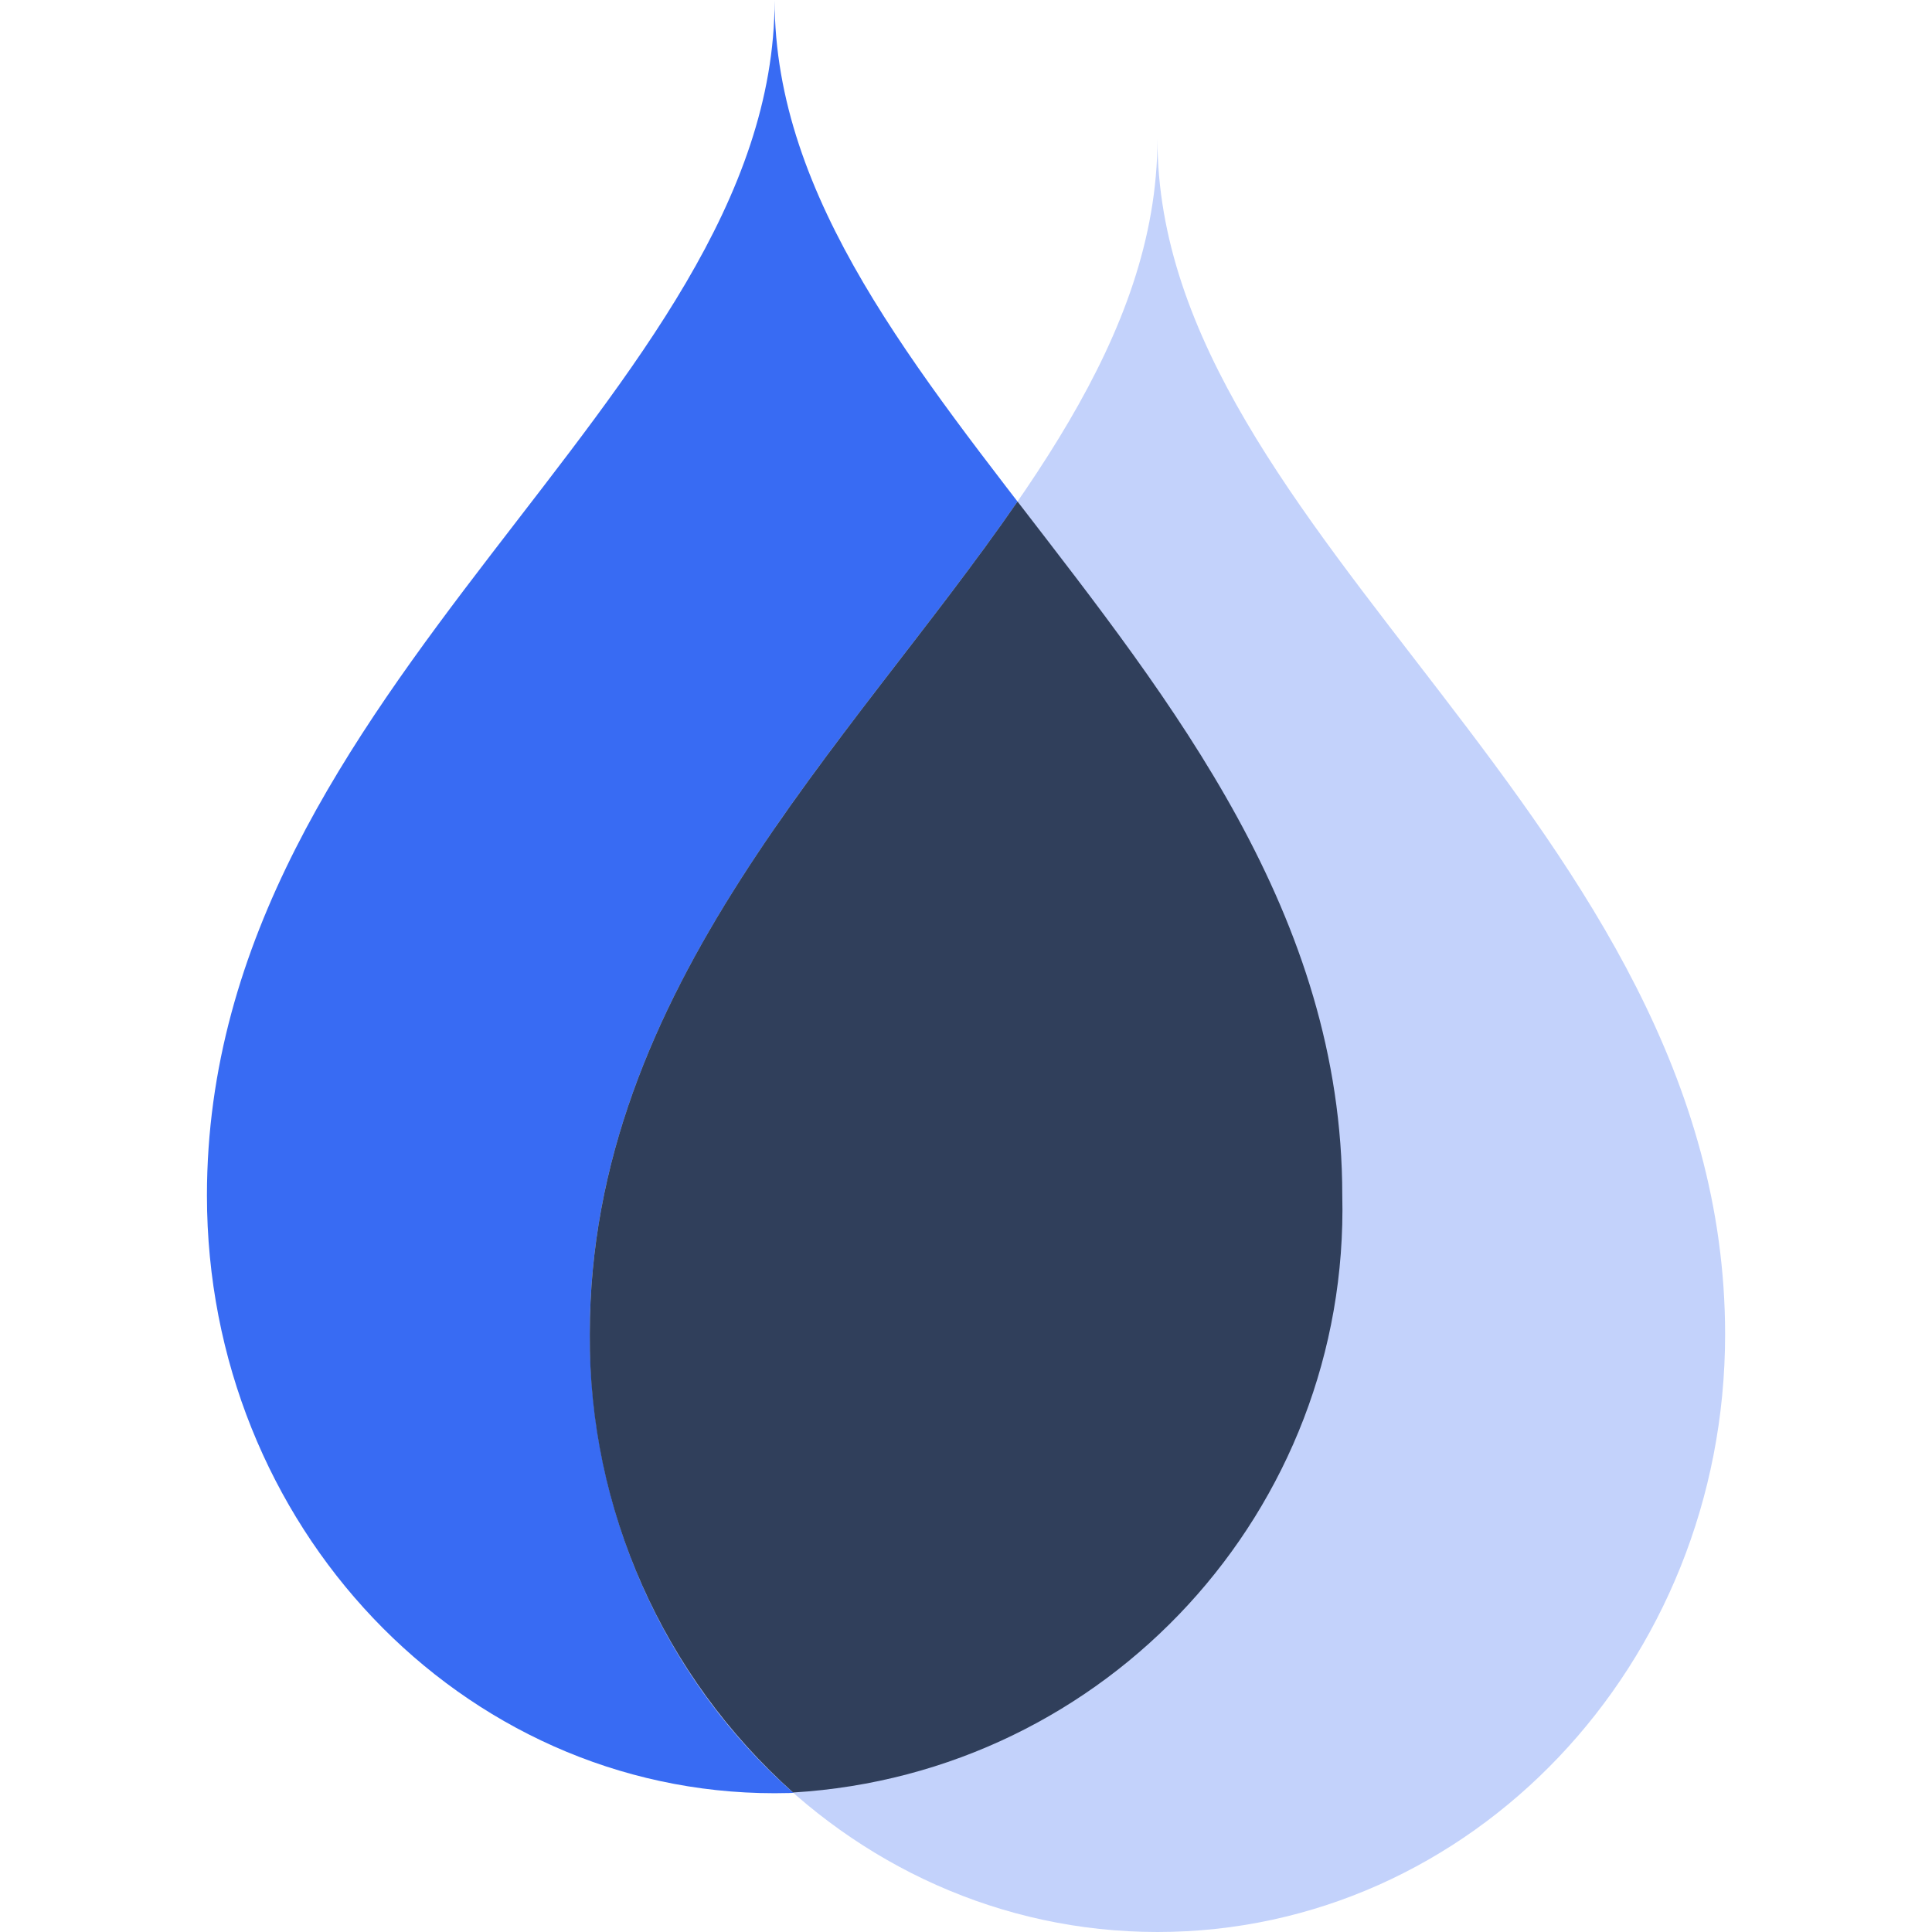
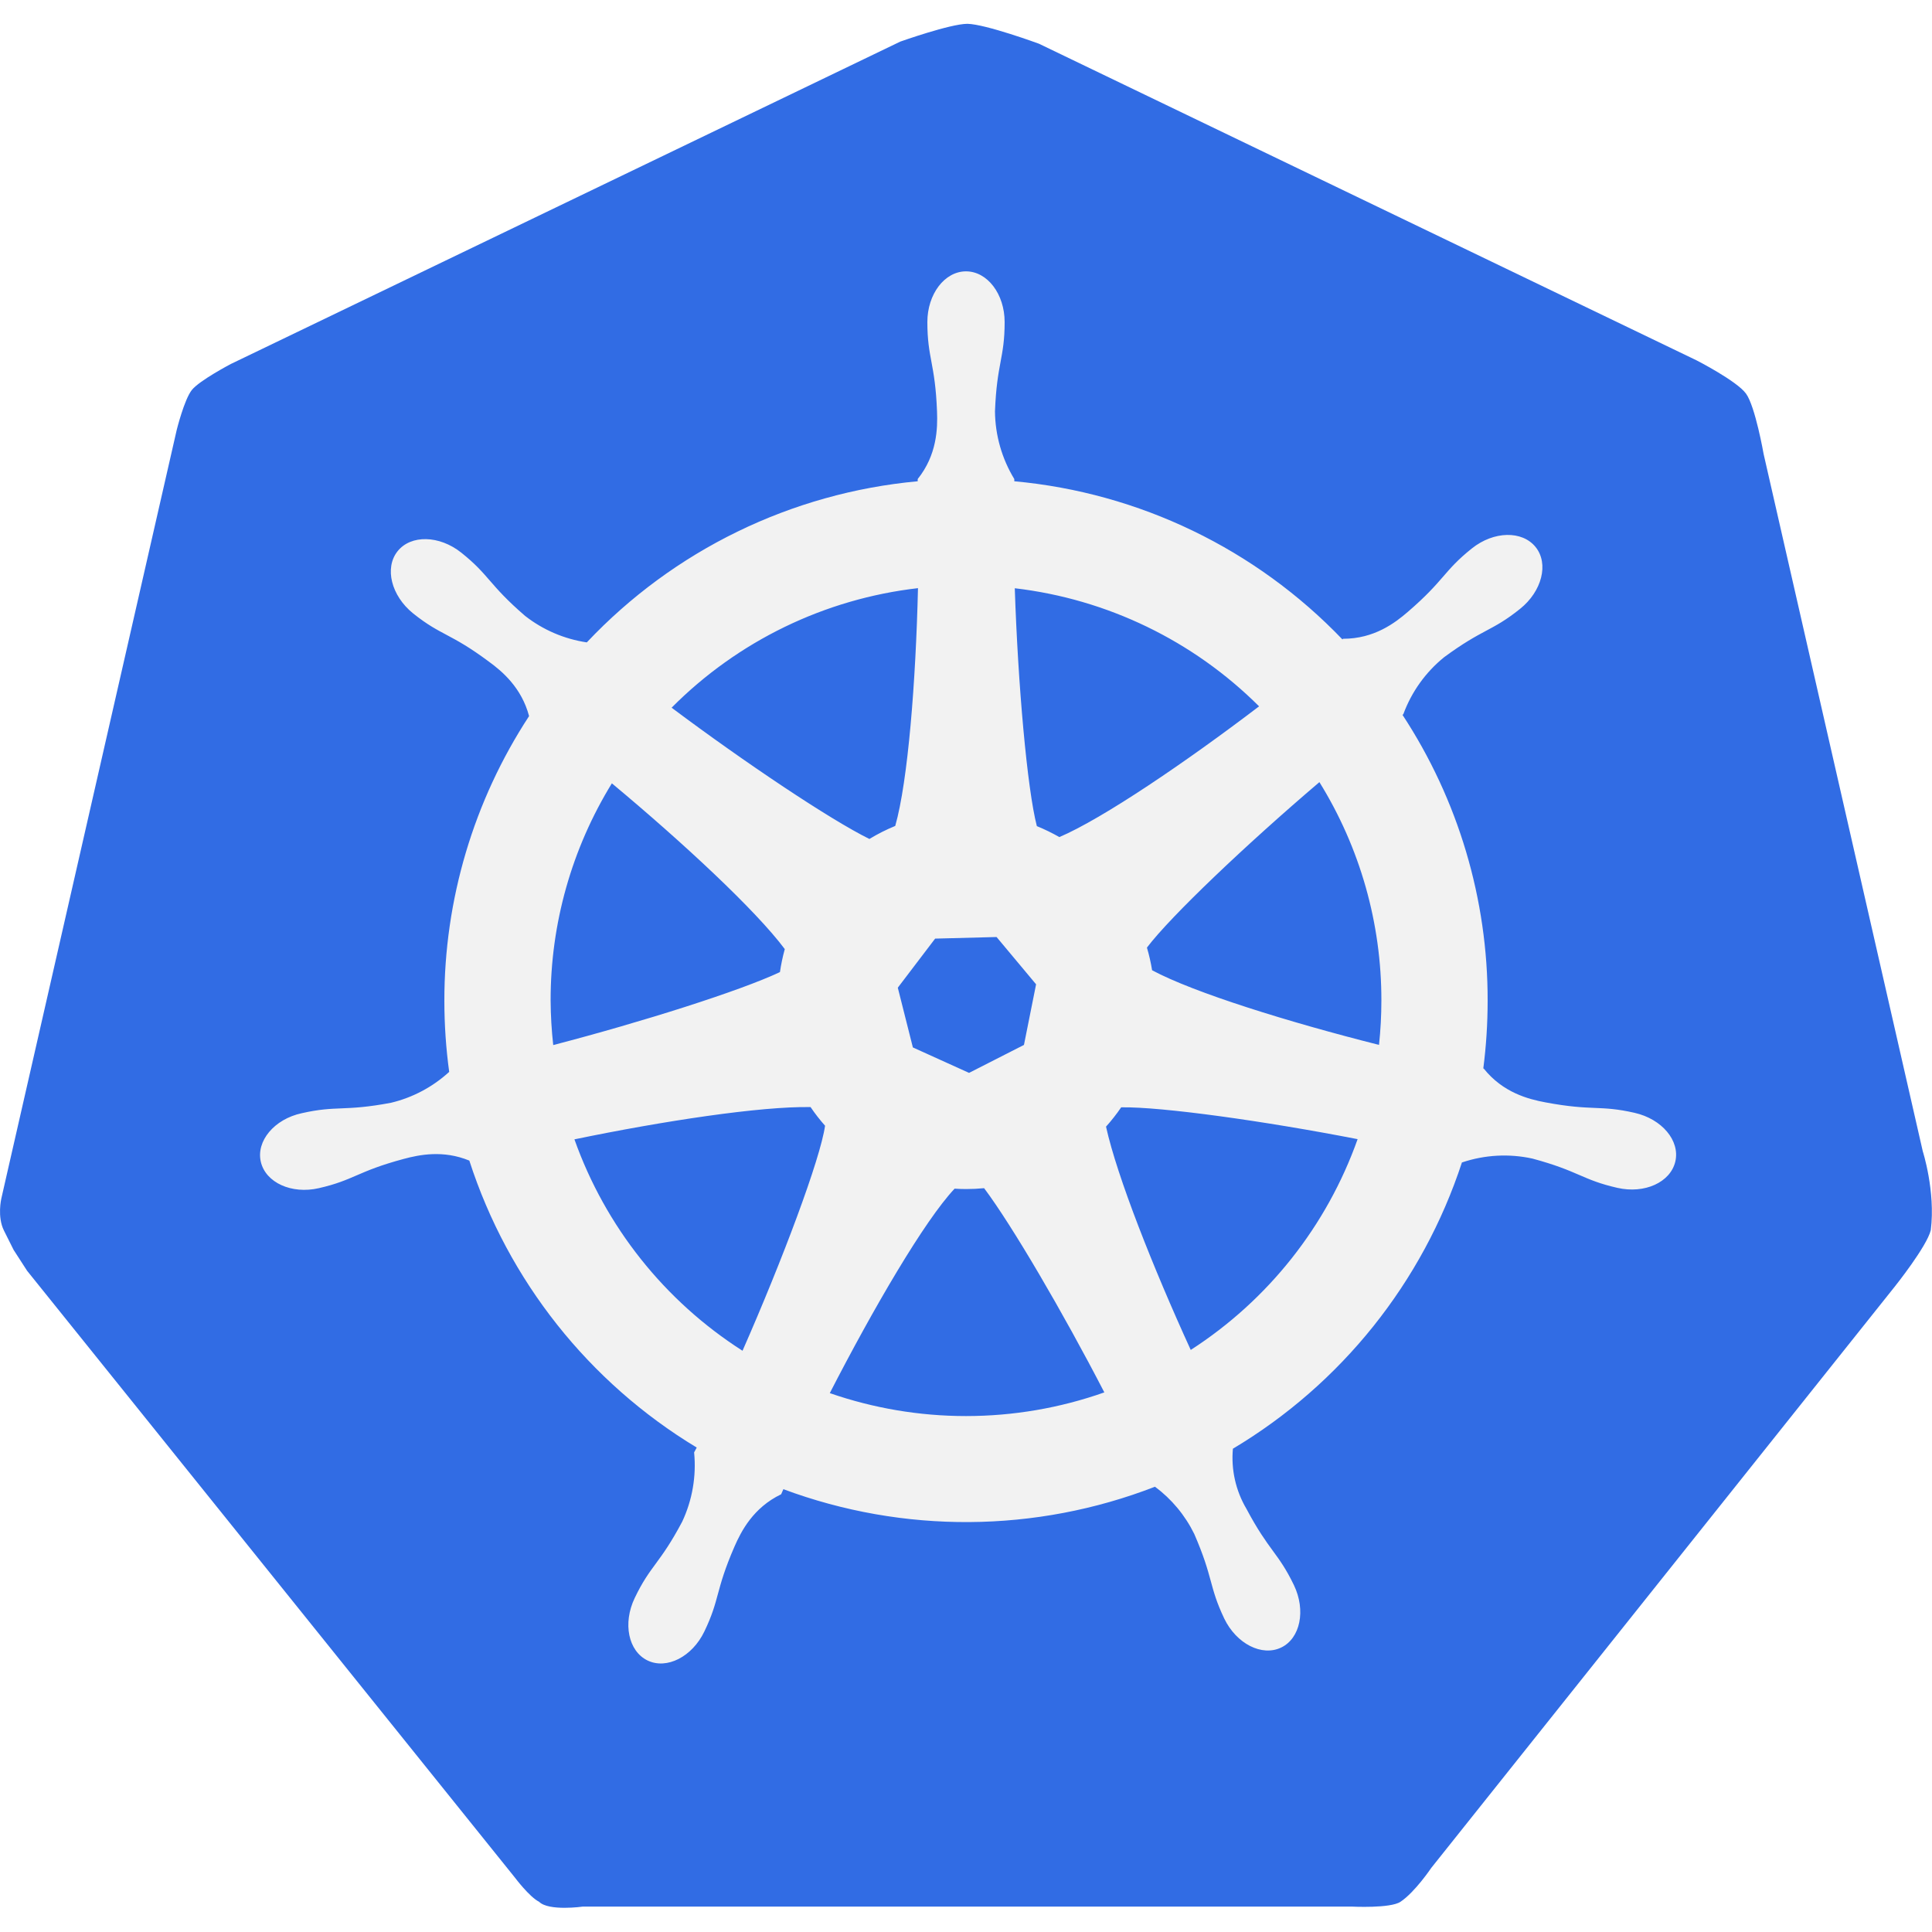
- <svg xmlns="http://www.w3.org/2000/svg" width="32" height="32" class="icon" viewBox="0 0 1024 1024">
-   <path fill="#386BF3" d="M410.558.109c0 210.974-300.876 361.752-300.876 633.548 0 174.943 134.704 316.787 300.876 316.787s300.877-141.817 300.877-316.787C711.408 361.752 410.558 210.974 410.558.109z" />
-   <path fill="#C3D2FB" d="M613.469 73.665c0 211.055-300.877 361.914-300.877 633.547C312.592 882.156 447.296 1024 613.47 1024s300.876-141.817 300.876-316.788C914.29 435.58 613.469 284.72 613.469 73.665z" />
-   <path fill="#303F5B" d="M312.592 707.212c0-183.713 137.636-312.171 226.723-441.39 81.702 106.112 172.12 218.74 172.12 367.726A309.755 309.755 0 0 1 420.36 950.064a323.114 323.114 0 0 1-107.769-242.852z" />
+ <svg xmlns="http://www.w3.org/2000/svg" t="1688085817064" class="icon" viewBox="0 0 1024 1024" version="1.1" p-id="1470" width="200" height="200">
+   <path d="M512.742 12.621c-9.037 0-35.558 9.421-35.558 9.421L122.342 192.922s-16.64 8.73-20.659 13.773S93.67 227.84 93.67 227.84L3.405 623.386l-2.714 11.93s-2.253 9.626 1.408 16.922l5.12 10.24 7.142 11.059 258.56 321.638s7.68 10.24 12.8 12.8c5.12 5.12 23.194 2.56 23.194 2.56h407.578s20.48 1.05 25.805-2.56c7.68-5.12 16.282-17.92 16.282-17.92l245.76-308.224s16.973-21.248 19.021-29.85c2.56-20.634-4.25-41.779-4.25-41.779L934.758 240.64s-4.429-25.293-9.344-32.026-26.189-17.613-26.189-17.613L550.656 23.168S522.445 12.8 512.742 12.621z" fill="#316CE4" p-id="1471" />
+   <path d="M866.381 589.824c-18.714-4.275-22.144-0.819-47.309-5.555-8.909-1.664-22.477-5.12-32.666-17.92h-0.23a281.421 281.421 0 0 0 2.304-35.84A275.2 275.2 0 0 0 743.347 378.88l0.435-0.307a69.939 69.939 0 0 1 21.658-30.259c20.608-15.181 25.19-13.542 40.218-25.6 11.597-9.267 15.36-23.936 8.243-32.768s-22.195-8.525-33.792 0.742c-15.002 11.981-14.438 16.819-33.843 33.536-6.835 5.914-17.92 14.362-34.406 14.336l-0.358 0.333A275.686 275.686 0 0 0 537.6 255.078v-1.178a70.195 70.195 0 0 1-10.24-35.84c0.973-25.6 5.12-28.16 5.12-47.36 0-14.848-9.165-26.88-20.48-26.88s-20.48 12.032-20.48 26.88c0 19.2 4.147 21.786 5.12 47.36 0.358 9.037 0 23.04-10.24 35.84v1.178A275.891 275.891 0 0 0 311.014 340.48a69.811 69.811 0 0 1-32.691-14.029c-19.405-16.742-18.816-21.555-33.843-33.536-11.597-9.242-26.726-9.6-33.766-0.742S207.36 315.75 218.957 325.12c15.002 11.981 19.61 10.24 40.218 25.6 7.04 5.12 17.28 13.798 21.248 28.826a275.072 275.072 0 0 0-44.902 151.04 279.04 279.04 0 0 0 2.56 37.53 69.555 69.555 0 0 1-30.874 16.384c-25.165 4.736-28.595 1.28-47.309 5.53-14.49 3.123-24.218 14.72-21.658 25.754s16.307 17.28 30.72 13.978c18.714-4.275 20.301-8.883 45.03-15.514 8.269-2.227 20.941-4.813 34.765 0.896a277.299 277.299 0 0 0 120.525 152.09l-1.382 2.56a70.246 70.246 0 0 1-6.323 36.736c-12.006 22.63-16.845 23.04-25.165 40.448-6.426 13.363-3.405 28.16 6.784 33.101s23.68-1.946 30.131-15.36c8.32-17.306 5.709-21.402 15.923-44.902 3.61-8.294 10.01-20.736 24.781-27.827l1.178-2.688a277.274 277.274 0 0 0 196.966-1.306 69.12 69.12 0 0 1 20.787 24.986c10.24 23.501 7.68 27.597 15.923 44.902 6.451 13.363 19.942 20.224 30.131 15.36s13.21-19.738 6.784-33.101c-8.346-17.306-13.184-17.92-25.165-40.448a53.146 53.146 0 0 1-7.168-31.846 277.248 277.248 0 0 0 121.395-151.757h0.128a69.939 69.939 0 0 1 37.222-2.022c24.73 6.656 26.317 11.264 45.03 15.514 14.464 3.302 28.16-2.944 30.72-13.978s-7.117-22.502-21.581-25.779z m-199.04-215.45c-39.014 29.696-82.816 59.443-105.856 69.299a102.758 102.758 0 0 0-11.93-5.811c-5.12-19.686-10.035-75.162-11.699-126.08a219.546 219.546 0 0 1 129.485 62.592zM528.205 496.64l20.941 25.062-6.426 32.128-29.107 14.822-29.773-13.491-7.987-31.667 19.789-26.01z m-41.651-185.011c-1.152 49.382-5.299 102.4-12.058 126.131a97.485 97.485 0 0 0-13.696 6.912c-20.762-10.24-65.638-40.243-104.832-69.581a219.443 219.443 0 0 1 130.586-63.36zM291.84 530.381a219.162 219.162 0 0 1 32.461-115.2c37.427 31.181 76.237 67.2 91.648 87.859a101.094 101.094 0 0 0-2.56 12.186c-20.992 9.907-72.704 26.317-120.166 38.682a224.896 224.896 0 0 1-1.382-23.526z m101.709 185.549a220.621 220.621 0 0 1-89.088-112.051c46.976-9.728 98.739-17.587 125.158-17.101a95.898 95.898 0 0 0 7.68 9.882c-2.534 17.741-22.579 71.168-43.75 119.27zM512 750.541a220.16 220.16 0 0 1-72.192-12.16c23.04-44.826 50.15-91.366 66.15-108.365 1.997 0.128 4.019 0.205 6.042 0.205q4.838 0 9.6-0.461c14.95 19.942 41.805 65.869 63.718 108.237a220.16 220.16 0 0 1-73.318 12.544z m119.117-35.046c-19.814-43.29-39.04-91.827-44.902-118.349a99.84 99.84 0 0 0 8.038-10.24c21.453-0.358 76.032 7.27 125.312 16.87a220.774 220.774 0 0 1-88.448 111.718z m99.84-161.664c-47.59-11.981-98.278-27.725-120.32-39.578a98.432 98.432 0 0 0-2.739-12.006c12.621-16.691 52.864-54.886 91.418-87.706A219.059 219.059 0 0 1 732.16 530.381a221.517 221.517 0 0 1-1.254 23.45z" fill="#F2F2F2" p-id="1472" />
</svg>
